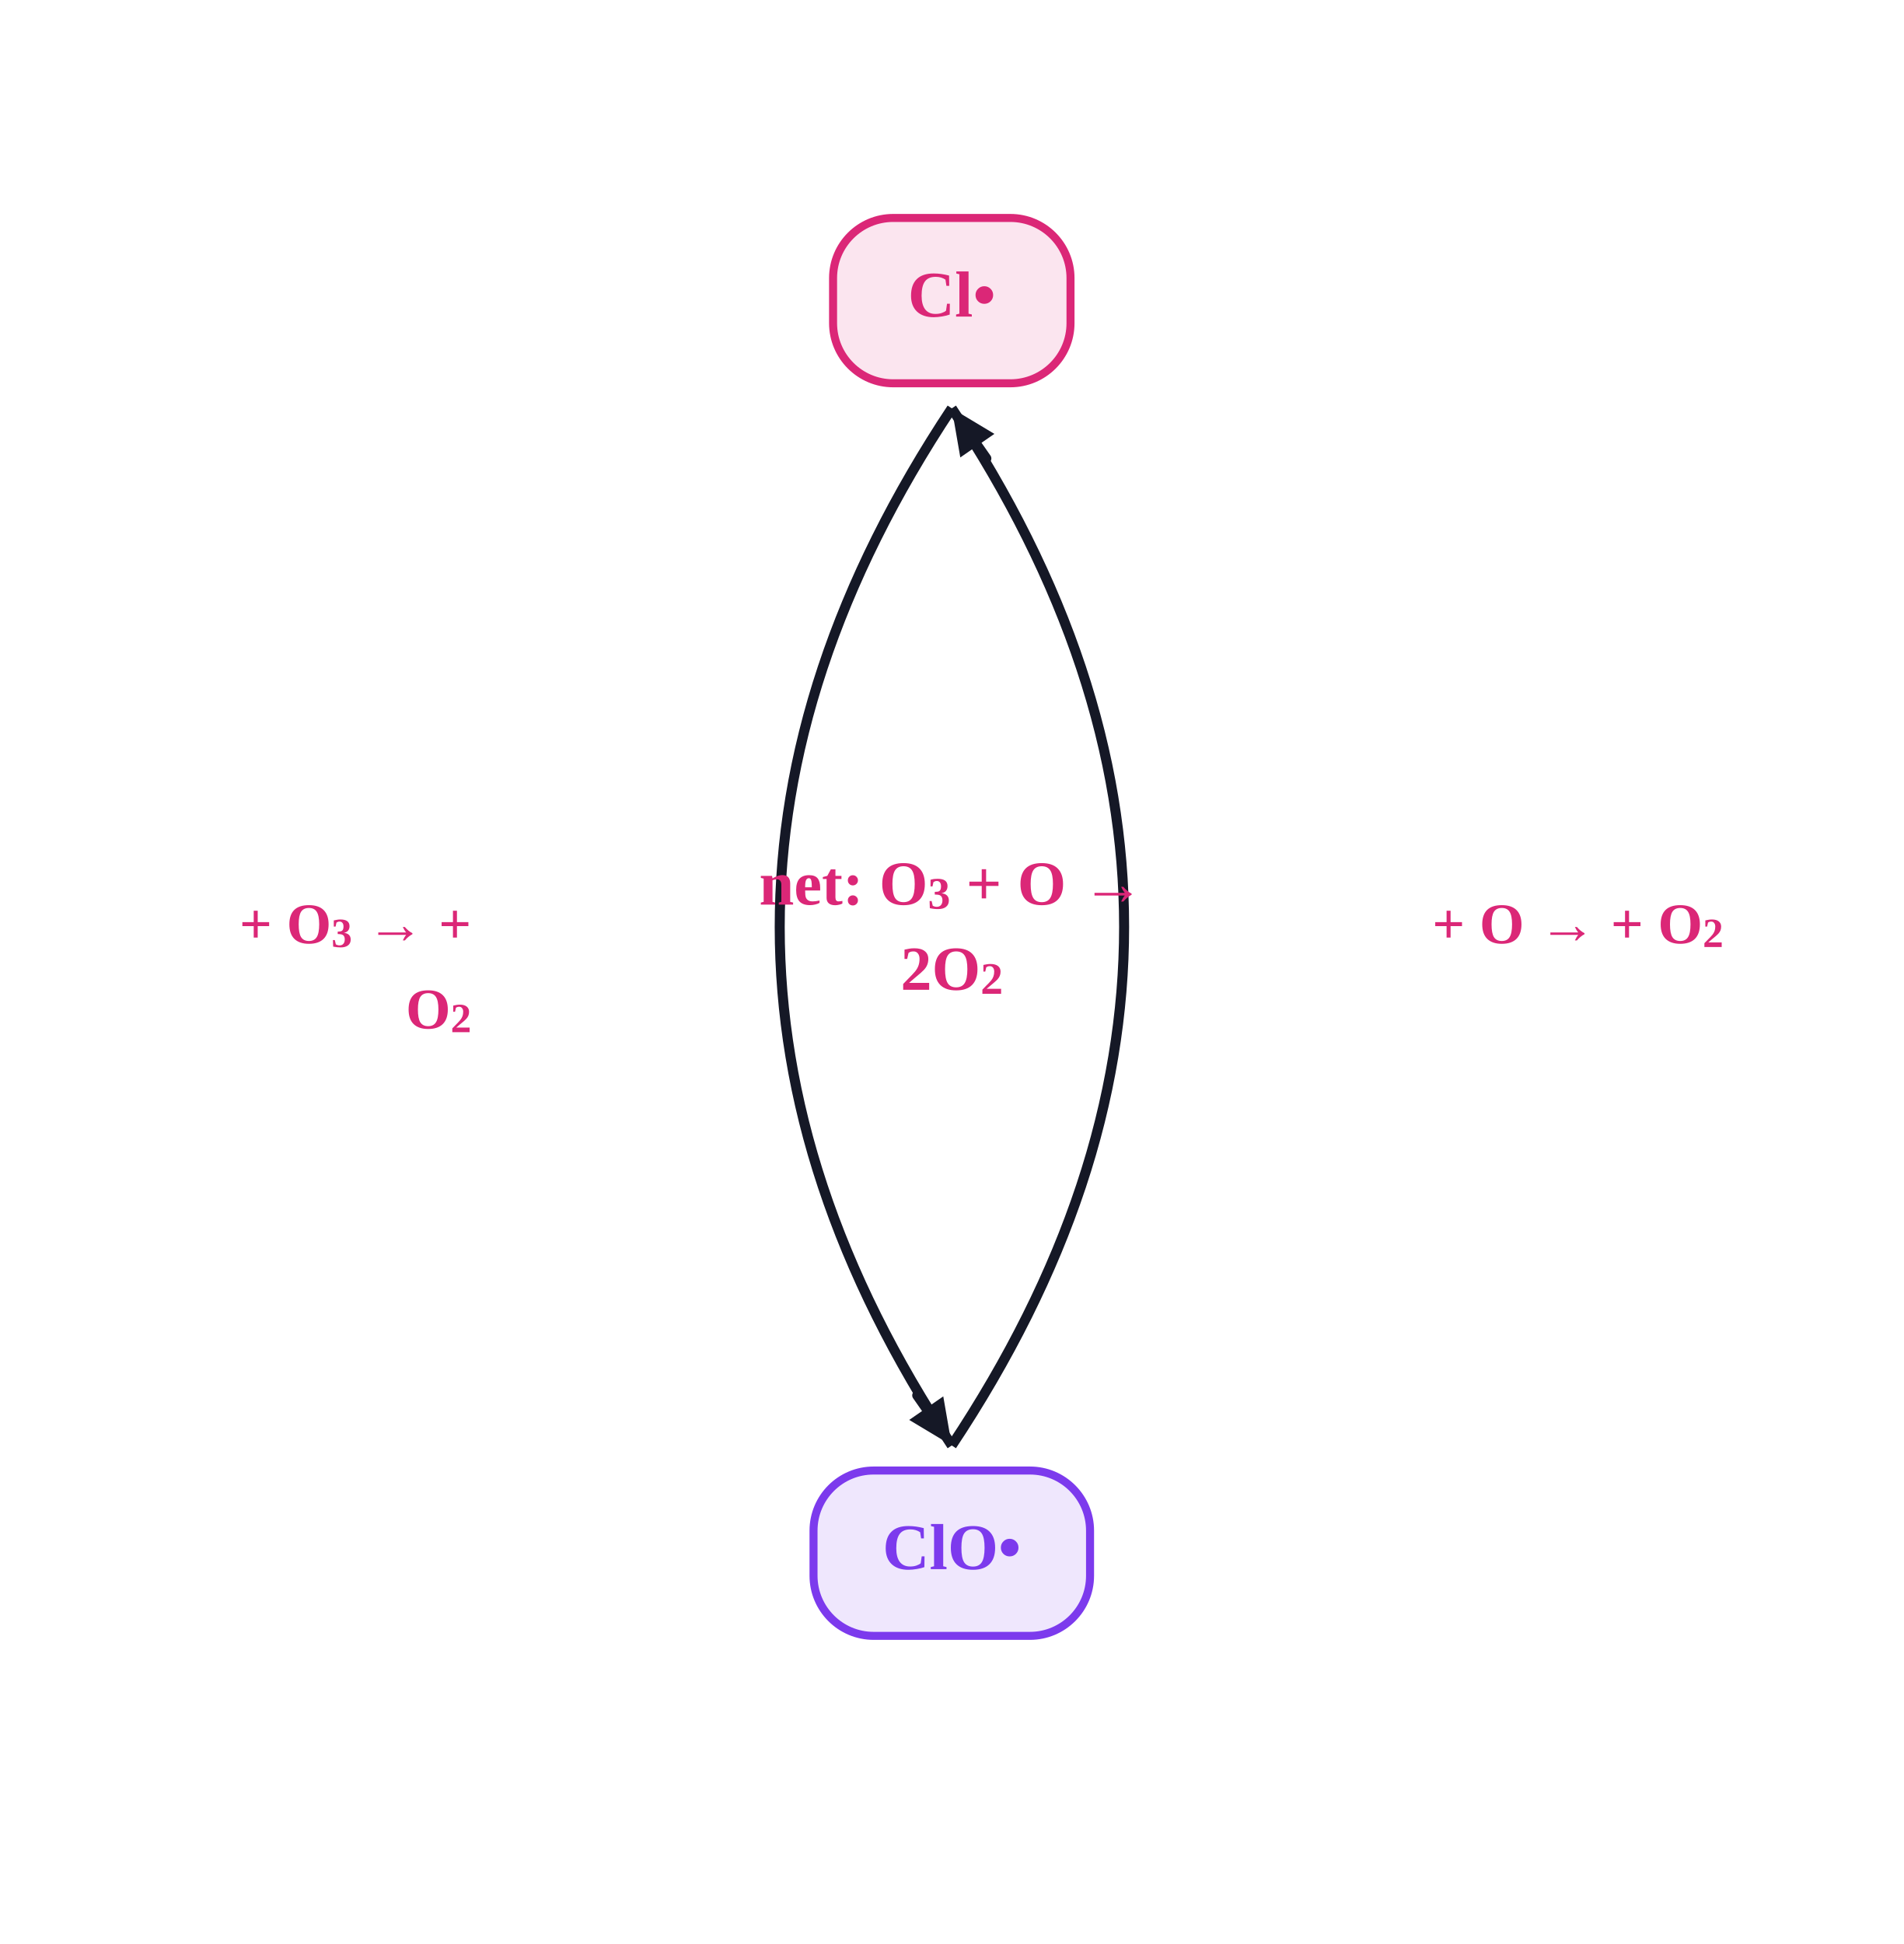
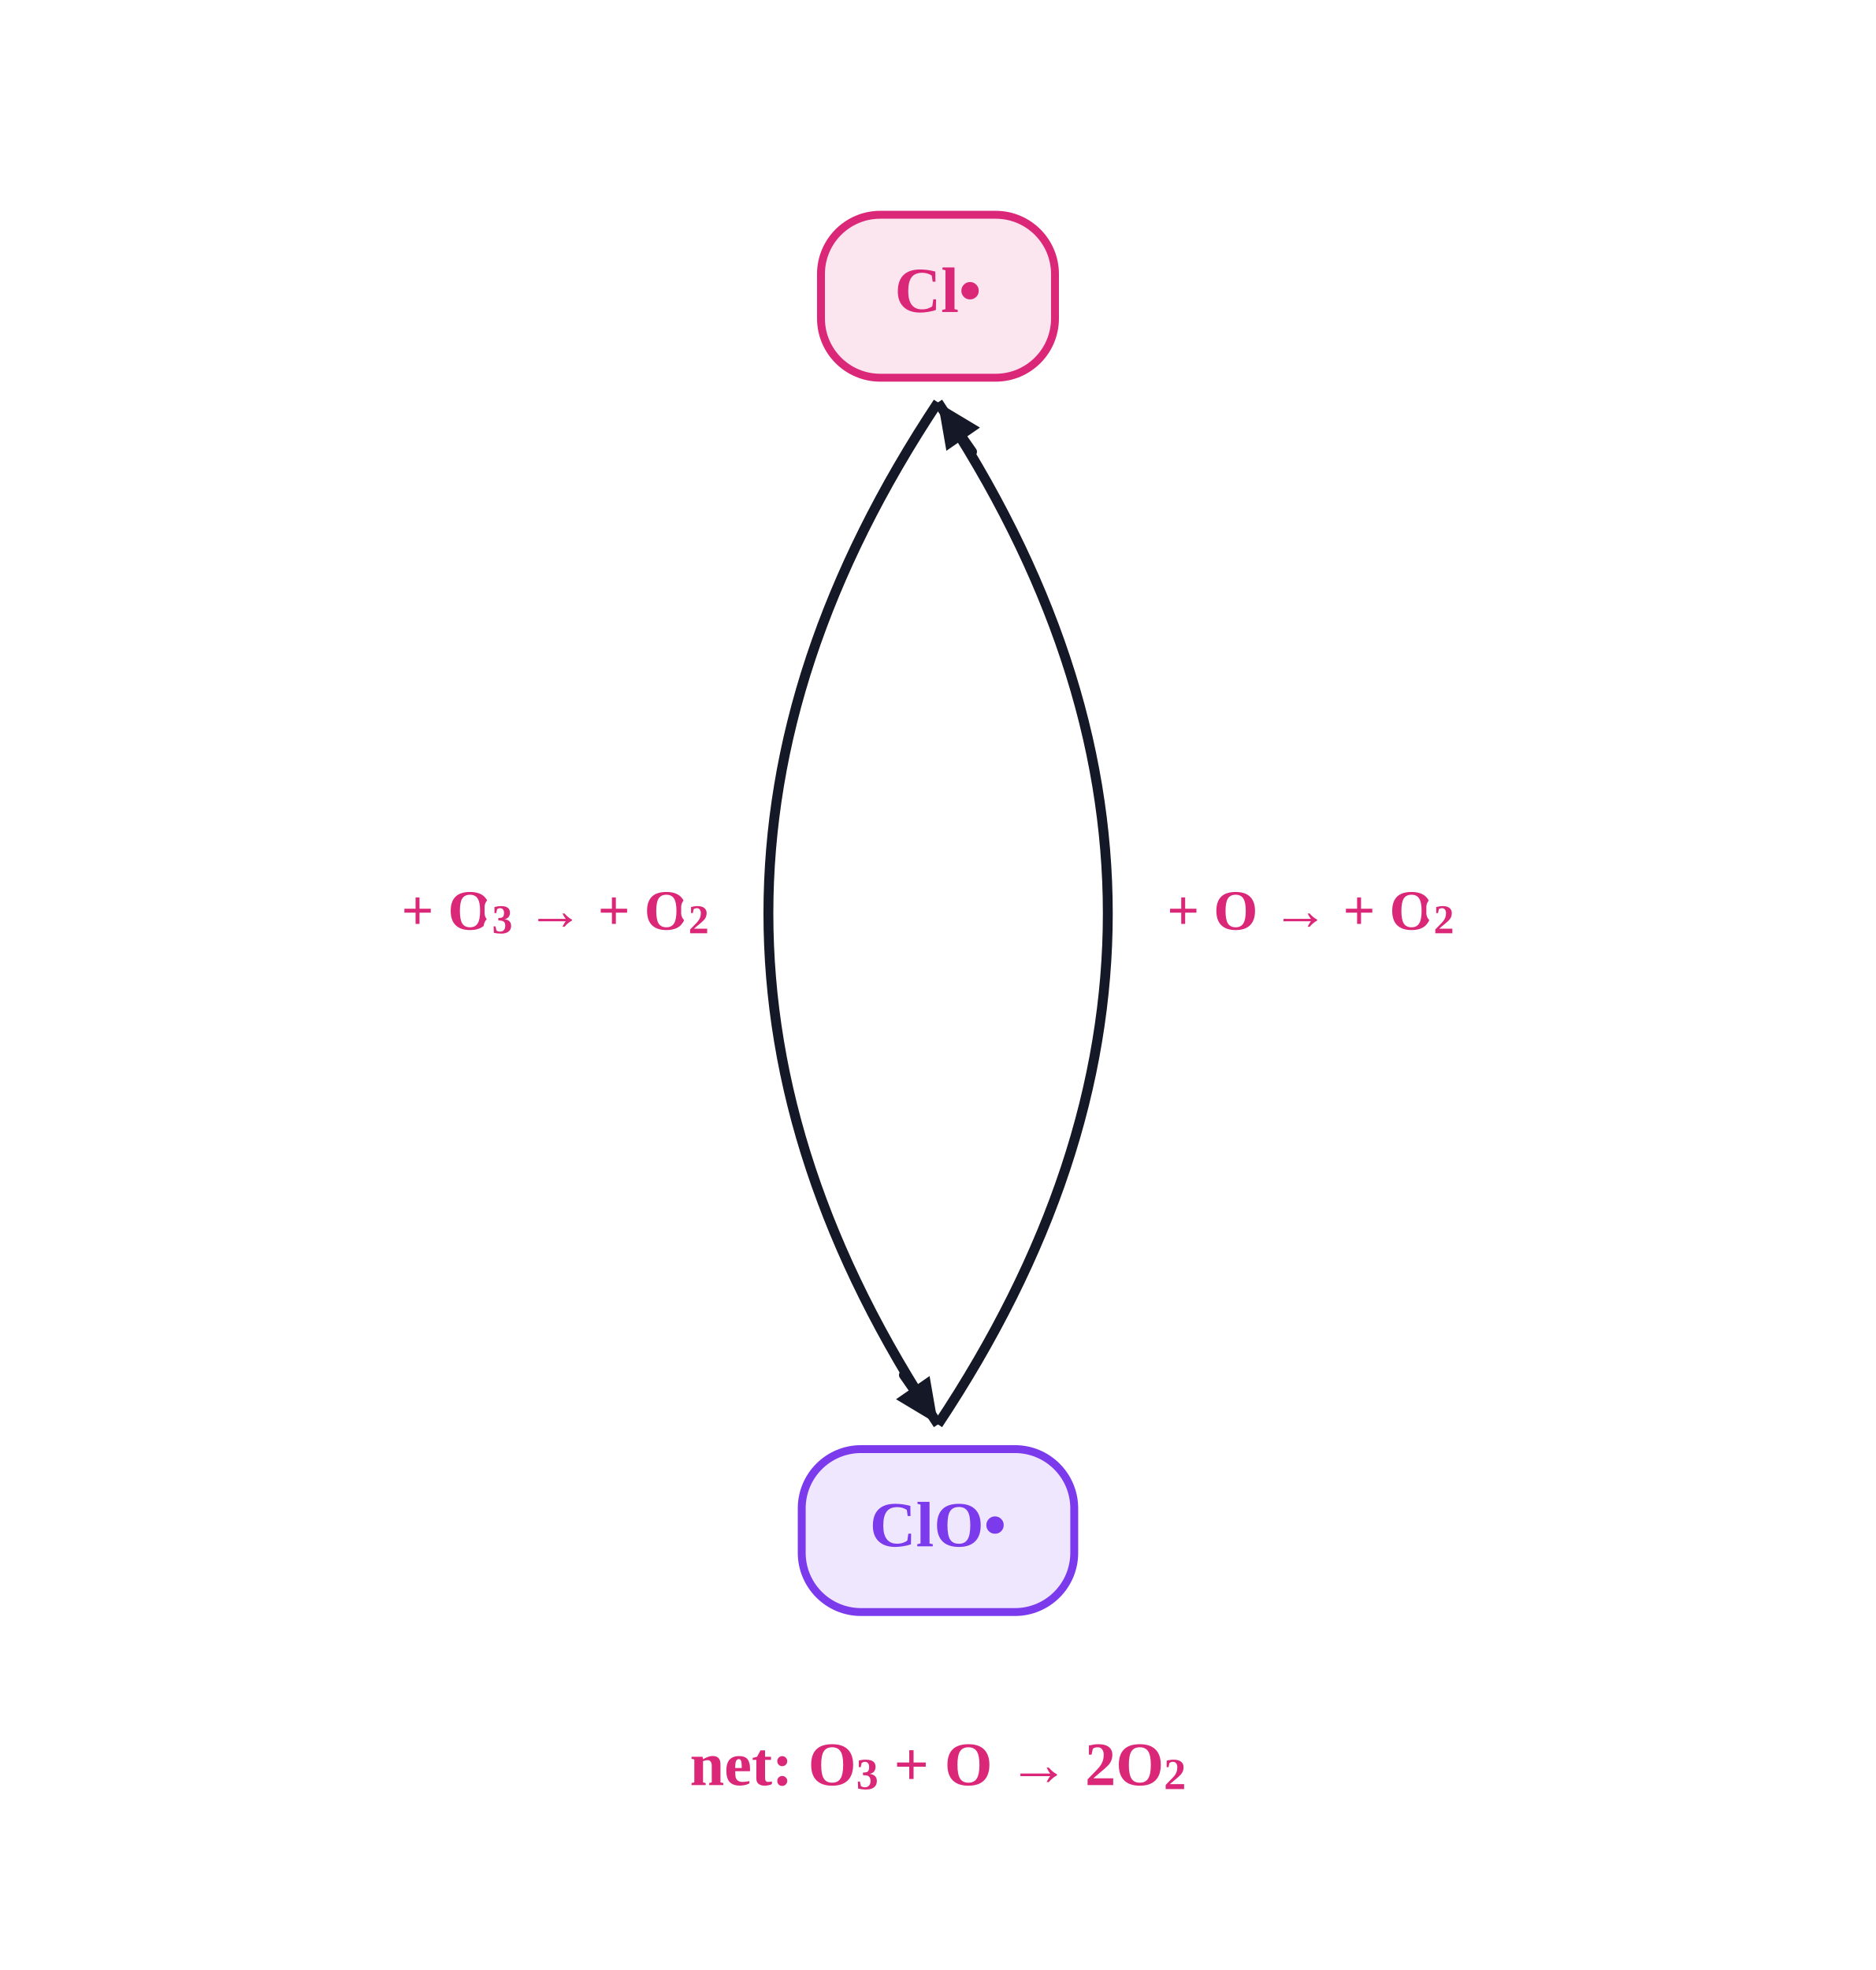
- <svg xmlns="http://www.w3.org/2000/svg" viewBox="0 0 380.0 388.0" width="380.0" height="388.0" role="img" aria-label="A cycle: Cl• reacts with O₃ to give ClO• and O₂; ClO• reacts with an O atom to give O₂ and Cl• again." style="color:var(--vx-ink, #151826);font-family:inherit;max-width:100%;height:auto">
+ <svg xmlns="http://www.w3.org/2000/svg" viewBox="0 0 380.0 399.0" width="380.0" height="399.0" role="img" aria-label="A cycle: Cl• reacts with O₃ to give ClO• and O₂; ClO• reacts with an O atom to give O₂ and Cl• again." style="color:var(--vx-ink, #151826);font-family:inherit;max-width:100%;height:auto">
  <path d="M190.0 81.5 Q121.3 185.0 190.0 288.5" fill="none" stroke="var(--vx-ink, #151826)" stroke-width="2" />
  <path d="M183.1 278.5 L185.4 281.8" stroke="var(--vx-ink, #151826)" stroke-width="2" stroke-linecap="round" fill="none" />
  <path d="M190.0 288.5 L181.5 283.4 L188.3 278.7 Z" fill="var(--vx-ink, #151826)" />
-   <text x="94.1" y="185.0" font-size="11.5" font-weight="700" text-anchor="end" dominant-baseline="middle" fill="var(--vx-a2, #db2777)">+ O<tspan baseline-shift="sub" font-size="8.3">3</tspan> → +</text>
-   <text x="94.1" y="202.0" font-size="11.5" font-weight="700" text-anchor="end" dominant-baseline="middle" fill="var(--vx-a2, #db2777)">O<tspan baseline-shift="sub" font-size="8.3">2</tspan>
+   <text x="143.6" y="185.0" font-size="11.5" font-weight="700" text-anchor="end" dominant-baseline="middle" fill="var(--vx-a2, #db2777)" stroke="var(--vx-card, #fff)" stroke-width="4" stroke-linejoin="round" paint-order="stroke">+ O<tspan baseline-shift="sub" font-size="8.3">3</tspan> → + O<tspan baseline-shift="sub" font-size="8.3">2</tspan>
  </text>
  <path d="M190.0 288.5 Q258.8 185.0 190.0 81.5" fill="none" stroke="var(--vx-ink, #151826)" stroke-width="2" />
  <path d="M196.9 91.5 L194.6 88.2" stroke="var(--vx-ink, #151826)" stroke-width="2" stroke-linecap="round" fill="none" />
  <path d="M190.0 81.5 L198.5 86.6 L191.7 91.3 Z" fill="var(--vx-ink, #151826)" />
-   <text x="285.9" y="185.0" font-size="11.5" font-weight="700" text-anchor="start" dominant-baseline="middle" fill="var(--vx-a2, #db2777)">+ O → + O<tspan baseline-shift="sub" font-size="8.3">2</tspan>
+   <text x="236.4" y="185.0" font-size="11.5" font-weight="700" text-anchor="start" dominant-baseline="middle" fill="var(--vx-a2, #db2777)" stroke="var(--vx-card, #fff)" stroke-width="4" stroke-linejoin="round" paint-order="stroke">+ O → + O<tspan baseline-shift="sub" font-size="8.3">2</tspan>
  </text>
  <rect x="166.3" y="43.5" width="47.4" height="33.0" rx="12" fill="var(--vx-a2, #db2777)" fill-opacity="0.12" stroke="var(--vx-a2, #db2777)" stroke-width="1.6" />
  <text x="190.0" y="59.5" font-size="13" font-weight="700" text-anchor="middle" dominant-baseline="middle" fill="var(--vx-a2, #db2777)">Cl•</text>
  <rect x="162.4" y="293.5" width="55.2" height="33.0" rx="12" fill="var(--vx-a5, #7c3aed)" fill-opacity="0.12" stroke="var(--vx-a5, #7c3aed)" stroke-width="1.6" />
  <text x="190.0" y="309.5" font-size="13" font-weight="700" text-anchor="middle" dominant-baseline="middle" fill="var(--vx-a5, #7c3aed)">ClO•</text>
-   <text x="190.0" y="177.0" font-size="12.5" font-weight="700" text-anchor="middle" dominant-baseline="middle" fill="var(--vx-a2, #db2777)">net: O<tspan baseline-shift="sub" font-size="9.0">3</tspan> + O →</text>
-   <text x="190.0" y="194.0" font-size="12.5" font-weight="700" text-anchor="middle" dominant-baseline="middle" fill="var(--vx-a2, #db2777)">2O<tspan baseline-shift="sub" font-size="9.0">2</tspan>
+   <text x="190.0" y="358.0" font-size="12.5" font-weight="700" text-anchor="middle" dominant-baseline="middle" fill="var(--vx-a2, #db2777)">net: O<tspan baseline-shift="sub" font-size="9.0">3</tspan> + O → 2O<tspan baseline-shift="sub" font-size="9.0">2</tspan>
  </text>
</svg>
